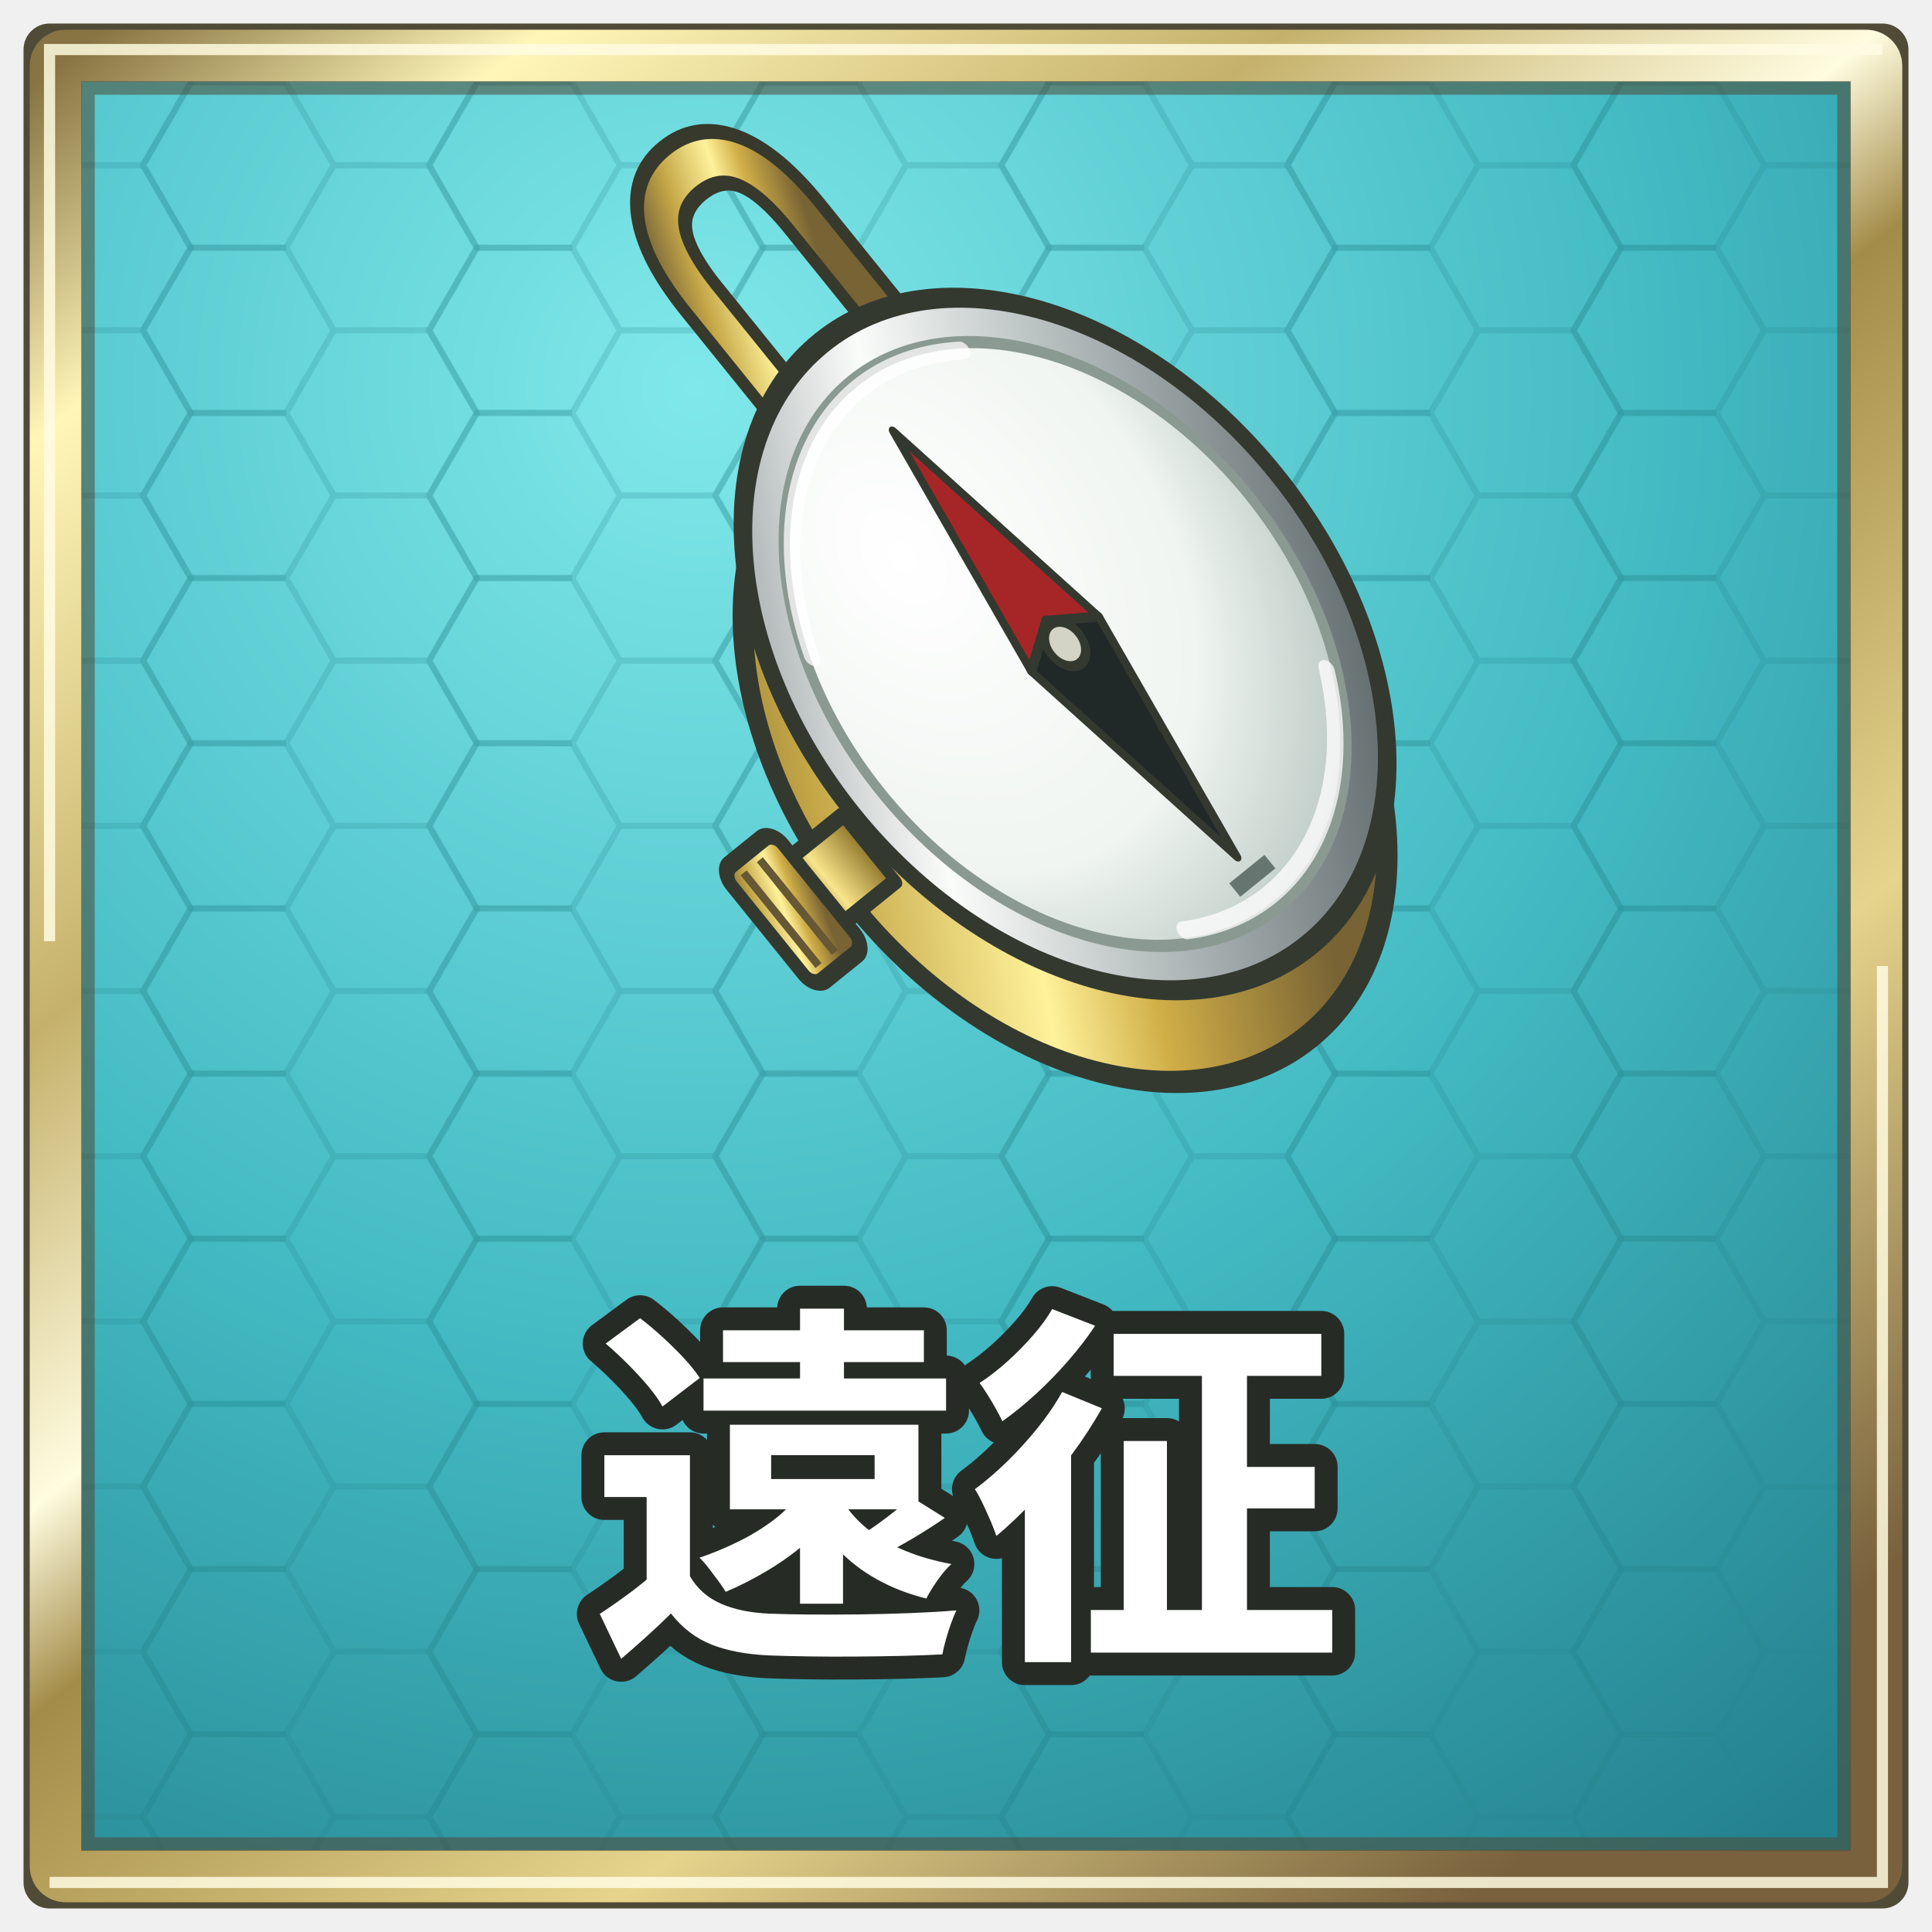
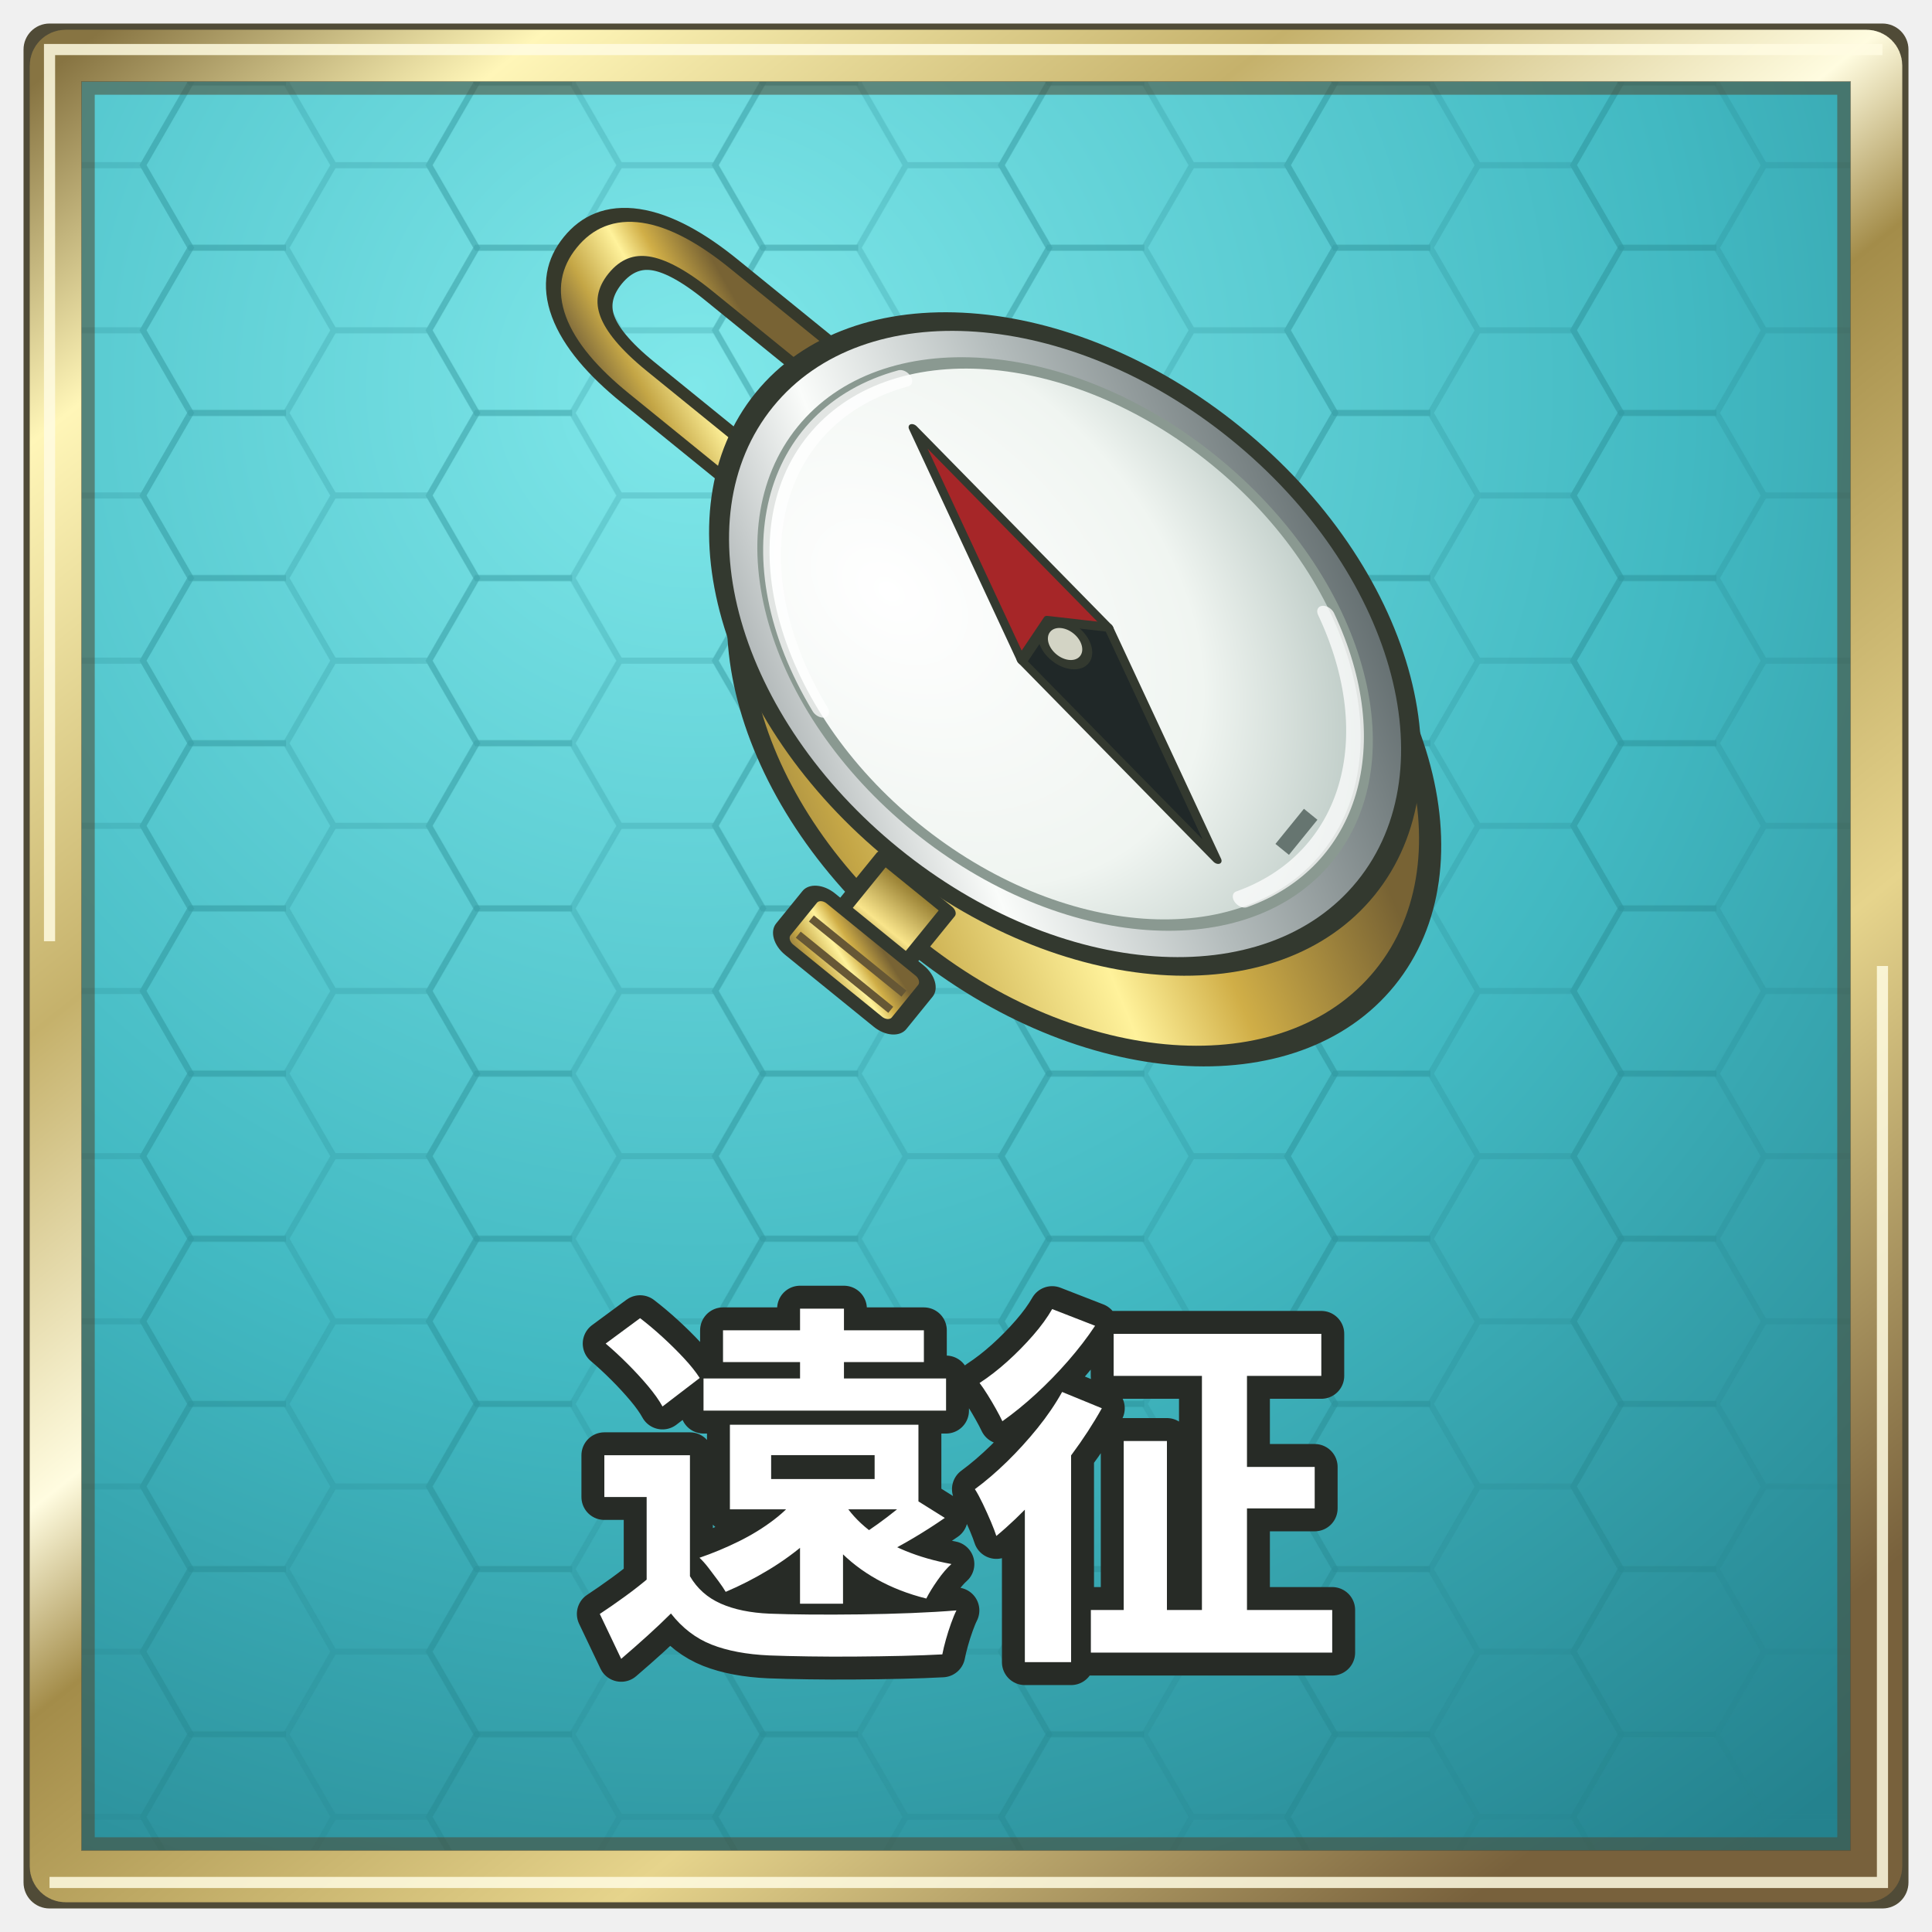
<svg xmlns="http://www.w3.org/2000/svg" viewBox="0 0 78 78">
  <defs>
    <linearGradient id="metal" x1="0" y1="0" x2="1" y2=".8" gradientUnits="objectBoundingBox">
      <stop stop-color="#747e81" />
      <stop offset=".35" stop-color="#fafcfa" />
      <stop offset=".6" stop-color="#b5bdbd" />
      <stop offset="1" stop-color="#566163" />
    </linearGradient>
    <linearGradient id="gold">
      <stop stop-color="#776121" />
      <stop offset=".4" stop-color="#f9e58b" />
      <stop offset="1" stop-color="#8c7328" />
    </linearGradient>
    <pattern patternTransform="scale(.55)" id="honeycomb" width="21" height="12.124" patternUnits="userSpaceOnUse">
      <polygon points="0,6.062 3.5,0.0 10.5,0.0 14,6.062 10.5,12.124 3.5,12.124" fill="none" stroke="#25858d" stroke-width=".45" opacity=".22" />
      <polygon points="10.5,0 14.0,-6.062 21.0,-6.062 24.5,0 21.0,6.062 14.0,6.062" fill="none" stroke="#25858d" stroke-width=".45" opacity=".22" />
      <polygon points="10.5,12.124 14.0,6.062 21.0,6.062 24.5,12.124 21.0,18.186 14.0,18.186" fill="none" stroke="#25858d" stroke-width=".45" opacity=".22" />
    </pattern>
    <radialGradient id="panel" cx=".35" cy=".18" r="1">
      <stop stop-color="#80e8ea" />
      <stop offset=".55" stop-color="#42b9c2" />
      <stop offset="1" stop-color="#24828e" />
    </radialGradient>
    <radialGradient id="dial" cx=".35" cy=".25" r=".8">
      <stop stop-color="#ffffff" />
      <stop offset=".65" stop-color="#f0f5f1" />
      <stop offset="1" stop-color="#bbc9c4" />
    </radialGradient>
    <linearGradient id="frame-metal" x1="0" y1="0" x2=".8" y2="1">
      <stop stop-color="#877442" />
      <stop offset=".12" stop-color="#fff6b8" />
      <stop offset=".32" stop-color="#c5b16b" />
      <stop offset=".48" stop-color="#fffce0" />
      <stop offset=".55" stop-color="#a38c49" />
      <stop offset=".77" stop-color="#e6d48c" />
      <stop offset="1" stop-color="#78613c" />
    </linearGradient>
    <linearGradient id="case-brass" x1="0" y1="0" x2=".85" y2=".65">
      <stop stop-color="#74613a" />
      <stop offset=".25" stop-color="#c4a646" />
      <stop offset=".55" stop-color="#fff29b" />
      <stop offset=".72" stop-color="#d0ae47" />
      <stop offset="1" stop-color="#786334" />
    </linearGradient>
  </defs>
  <rect x="2" y="2" width="74" height="74" rx=".6" fill="url(#panel)" stroke="none" stroke-width="1.2" />
  <rect x="3" y="3" width="72" height="72" fill="url(#honeycomb)" />
-   <g id="compass" stroke="#33392f" stroke-linejoin="round">
+   <g id="compass" stroke="#33392f" stroke-linejoin="round" transform="rotate(-12 43 26)">
    <g transform="matrix(.546 -.441 .63 .78 43 26)">
      <g id="top-suspension-loop">
        <path d="M-3.8 -13.9V-20Q-3.8 -24.5 0 -24.5Q3.8 -24.5 3.8 -20V-13.9" fill="none" stroke="#36392b" stroke-width="3" />
        <path d="M-3.8 -13.9V-20Q-3.8 -24.5 0 -24.5Q3.8 -24.5 3.8 -20V-13.9" fill="none" stroke="url(#case-brass)" stroke-width="1.65" />
      </g>
    </g>
    <g transform="translate(0 3.7)">
      <g transform="matrix(.546 -.441 .63 .78 43 26)">
        <circle r="15.6" fill="url(#case-brass)" stroke-width="1" />
      </g>
    </g>
    <g transform="translate(0 1.85)">
      <g transform="matrix(.546 -.441 .63 .78 43 26)">
        <g id="side-crown">
          <path d="M-14.5 -1.7H-19.5V1.7H-14.5Z" fill="url(#gold)" stroke-width=".65" />
          <rect x="-22" y="-3" width="3.8" height="6" rx=".7" fill="url(#case-brass)" stroke-width=".75" />
          <path d="M-21 -2.4V2.4M-19.8 -2.4V2.4" stroke="#665735" stroke-width=".45" />
        </g>
      </g>
    </g>
    <g transform="matrix(.546 -.441 .63 .78 43 26)">
      <circle r="15.6" fill="url(#metal)" stroke-width=".9" />
      <circle r="13.6" fill="url(#dial)" stroke="#8a9991" stroke-width=".55" />
-       <path d="M0 -11L2.5 0 0 1.2-2.5 0Z" fill="#a62628" stroke-width=".45" />
-       <path d="M0 11L-2.5 0 0 -1.2 2.5 0Z" fill="#202828" stroke-width=".45" />
+       <path d="M0 -11L2.5 0 0 1.2-2.5 0Z" fill="#a62628" stroke-width=".45" transform="rotate(22)" />
+       <path d="M0 11L-2.5 0 0 -1.2 2.5 0Z" fill="#202828" stroke-width=".45" transform="rotate(22)" />
      <circle r="1" fill="#d3d4c5" stroke-width=".45" />
      <path d="M-11.8 -6A13.3 13.3 0 0 1 6 -11.8M10.8 7.4A13 13 0 0 1-5 12" fill="none" stroke="#fff" stroke-opacity=".75" stroke-width=".8" stroke-linecap="round" />
      <path d="M-1.3 12H1.3" stroke="#667570" stroke-width=".7" />
    </g>
  </g>
  <rect x="1.35" y="1.35" width="75.3" height="75.3" rx=".65" fill="none" stroke="#504b37" stroke-width=".8" />
  <rect x="2.25" y="2.25" width="73.5" height="73.5" rx=".4" fill="none" stroke="url(#frame-metal)" stroke-width="2.1" />
  <path d="M2 38V2H76M2 76H76V39" fill="none" stroke="#fffbe2" stroke-opacity=".85" stroke-width=".45" />
  <rect x="3.55" y="3.55" width="70.9" height="70.9" fill="none" stroke="#4f4a34" stroke-opacity=".55" stroke-width=".55" />
  <path d="M27.855 58.752V64.359H26.107V60.438H24.399V58.752ZM27.855 63.636Q28.292 64.385 29.099 64.742Q29.906 65.099 31.07 65.148Q31.755 65.175 32.716 65.183Q33.677 65.19 34.734 65.177Q35.791 65.163 36.805 65.123Q37.82 65.082 38.614 65.016Q38.513 65.216 38.398 65.537Q38.283 65.857 38.189 66.192Q38.095 66.526 38.044 66.792Q37.339 66.83 36.426 66.852Q35.513 66.873 34.54 66.88Q33.567 66.888 32.658 66.874Q31.75 66.861 31.053 66.834Q29.685 66.773 28.729 66.397Q27.774 66.02 27.088 65.141Q26.636 65.59 26.145 66.034Q25.654 66.479 25.079 66.972L24.215 65.159Q24.699 64.84 25.239 64.448Q25.78 64.056 26.271 63.636ZM24.452 54.244 25.842 53.218Q26.284 53.556 26.75 53.982Q27.216 54.408 27.613 54.835Q28.01 55.261 28.25 55.633L26.747 56.784Q26.543 56.412 26.164 55.96Q25.785 55.509 25.334 55.059Q24.883 54.608 24.452 54.244ZM31.133 58.747V59.712H35.311V58.747ZM29.468 57.52H37.08V60.935H29.468ZM28.403 55.653H38.195V56.951H28.403ZM29.19 53.708H37.3V54.99H29.19ZM32.3 52.833H34.073V56.51H32.3ZM32.299 60.343H34.035V64.747H32.299ZM32.282 60.308 33.873 60.812Q33.364 61.565 32.627 62.214Q31.889 62.862 31.032 63.379Q30.176 63.896 29.298 64.267Q29.196 64.091 29.005 63.832Q28.814 63.572 28.611 63.308Q28.408 63.044 28.24 62.891Q29.051 62.613 29.828 62.229Q30.606 61.845 31.242 61.359Q31.879 60.873 32.282 60.308ZM36.79 60.434 38.145 61.282Q37.541 61.7 36.907 62.077Q36.273 62.454 35.75 62.709L34.731 62.007Q35.062 61.799 35.443 61.526Q35.824 61.252 36.183 60.962Q36.542 60.672 36.79 60.434ZM34.037 60.628Q34.425 61.254 35.061 61.757Q35.696 62.26 36.551 62.611Q37.405 62.962 38.412 63.144Q38.143 63.382 37.854 63.795Q37.564 64.208 37.397 64.537Q36.307 64.265 35.409 63.765Q34.512 63.265 33.837 62.554Q33.163 61.843 32.697 60.95ZM42.881 56.197 44.484 56.855Q43.966 57.784 43.259 58.737Q42.553 59.69 41.774 60.532Q40.995 61.375 40.225 62.011Q40.159 61.8 40.008 61.441Q39.856 61.082 39.68 60.713Q39.503 60.344 39.359 60.121Q40.002 59.648 40.652 59.014Q41.302 58.38 41.885 57.659Q42.468 56.938 42.881 56.197ZM42.479 52.851 44.212 53.525Q43.746 54.228 43.124 54.942Q42.502 55.655 41.822 56.279Q41.143 56.902 40.469 57.379Q40.367 57.164 40.207 56.878Q40.047 56.591 39.868 56.305Q39.689 56.019 39.548 55.835Q40.112 55.468 40.672 54.964Q41.231 54.46 41.712 53.907Q42.192 53.354 42.479 52.851ZM41.376 59.642 43.16 57.85 43.243 57.901V67.106H41.376ZM44.961 53.851H53.345V55.548H44.961ZM49.402 59.224H53.078V60.898H49.402ZM44.041 64.999H53.785V66.721H44.041ZM45.367 58.177H47.112V65.968H45.367ZM48.525 54.404H50.344V66.056H48.525Z" fill="#fff" stroke="#272b26" stroke-width="1.85" stroke-linejoin="round" paint-order="stroke fill" id="operation-label" />
</svg>
